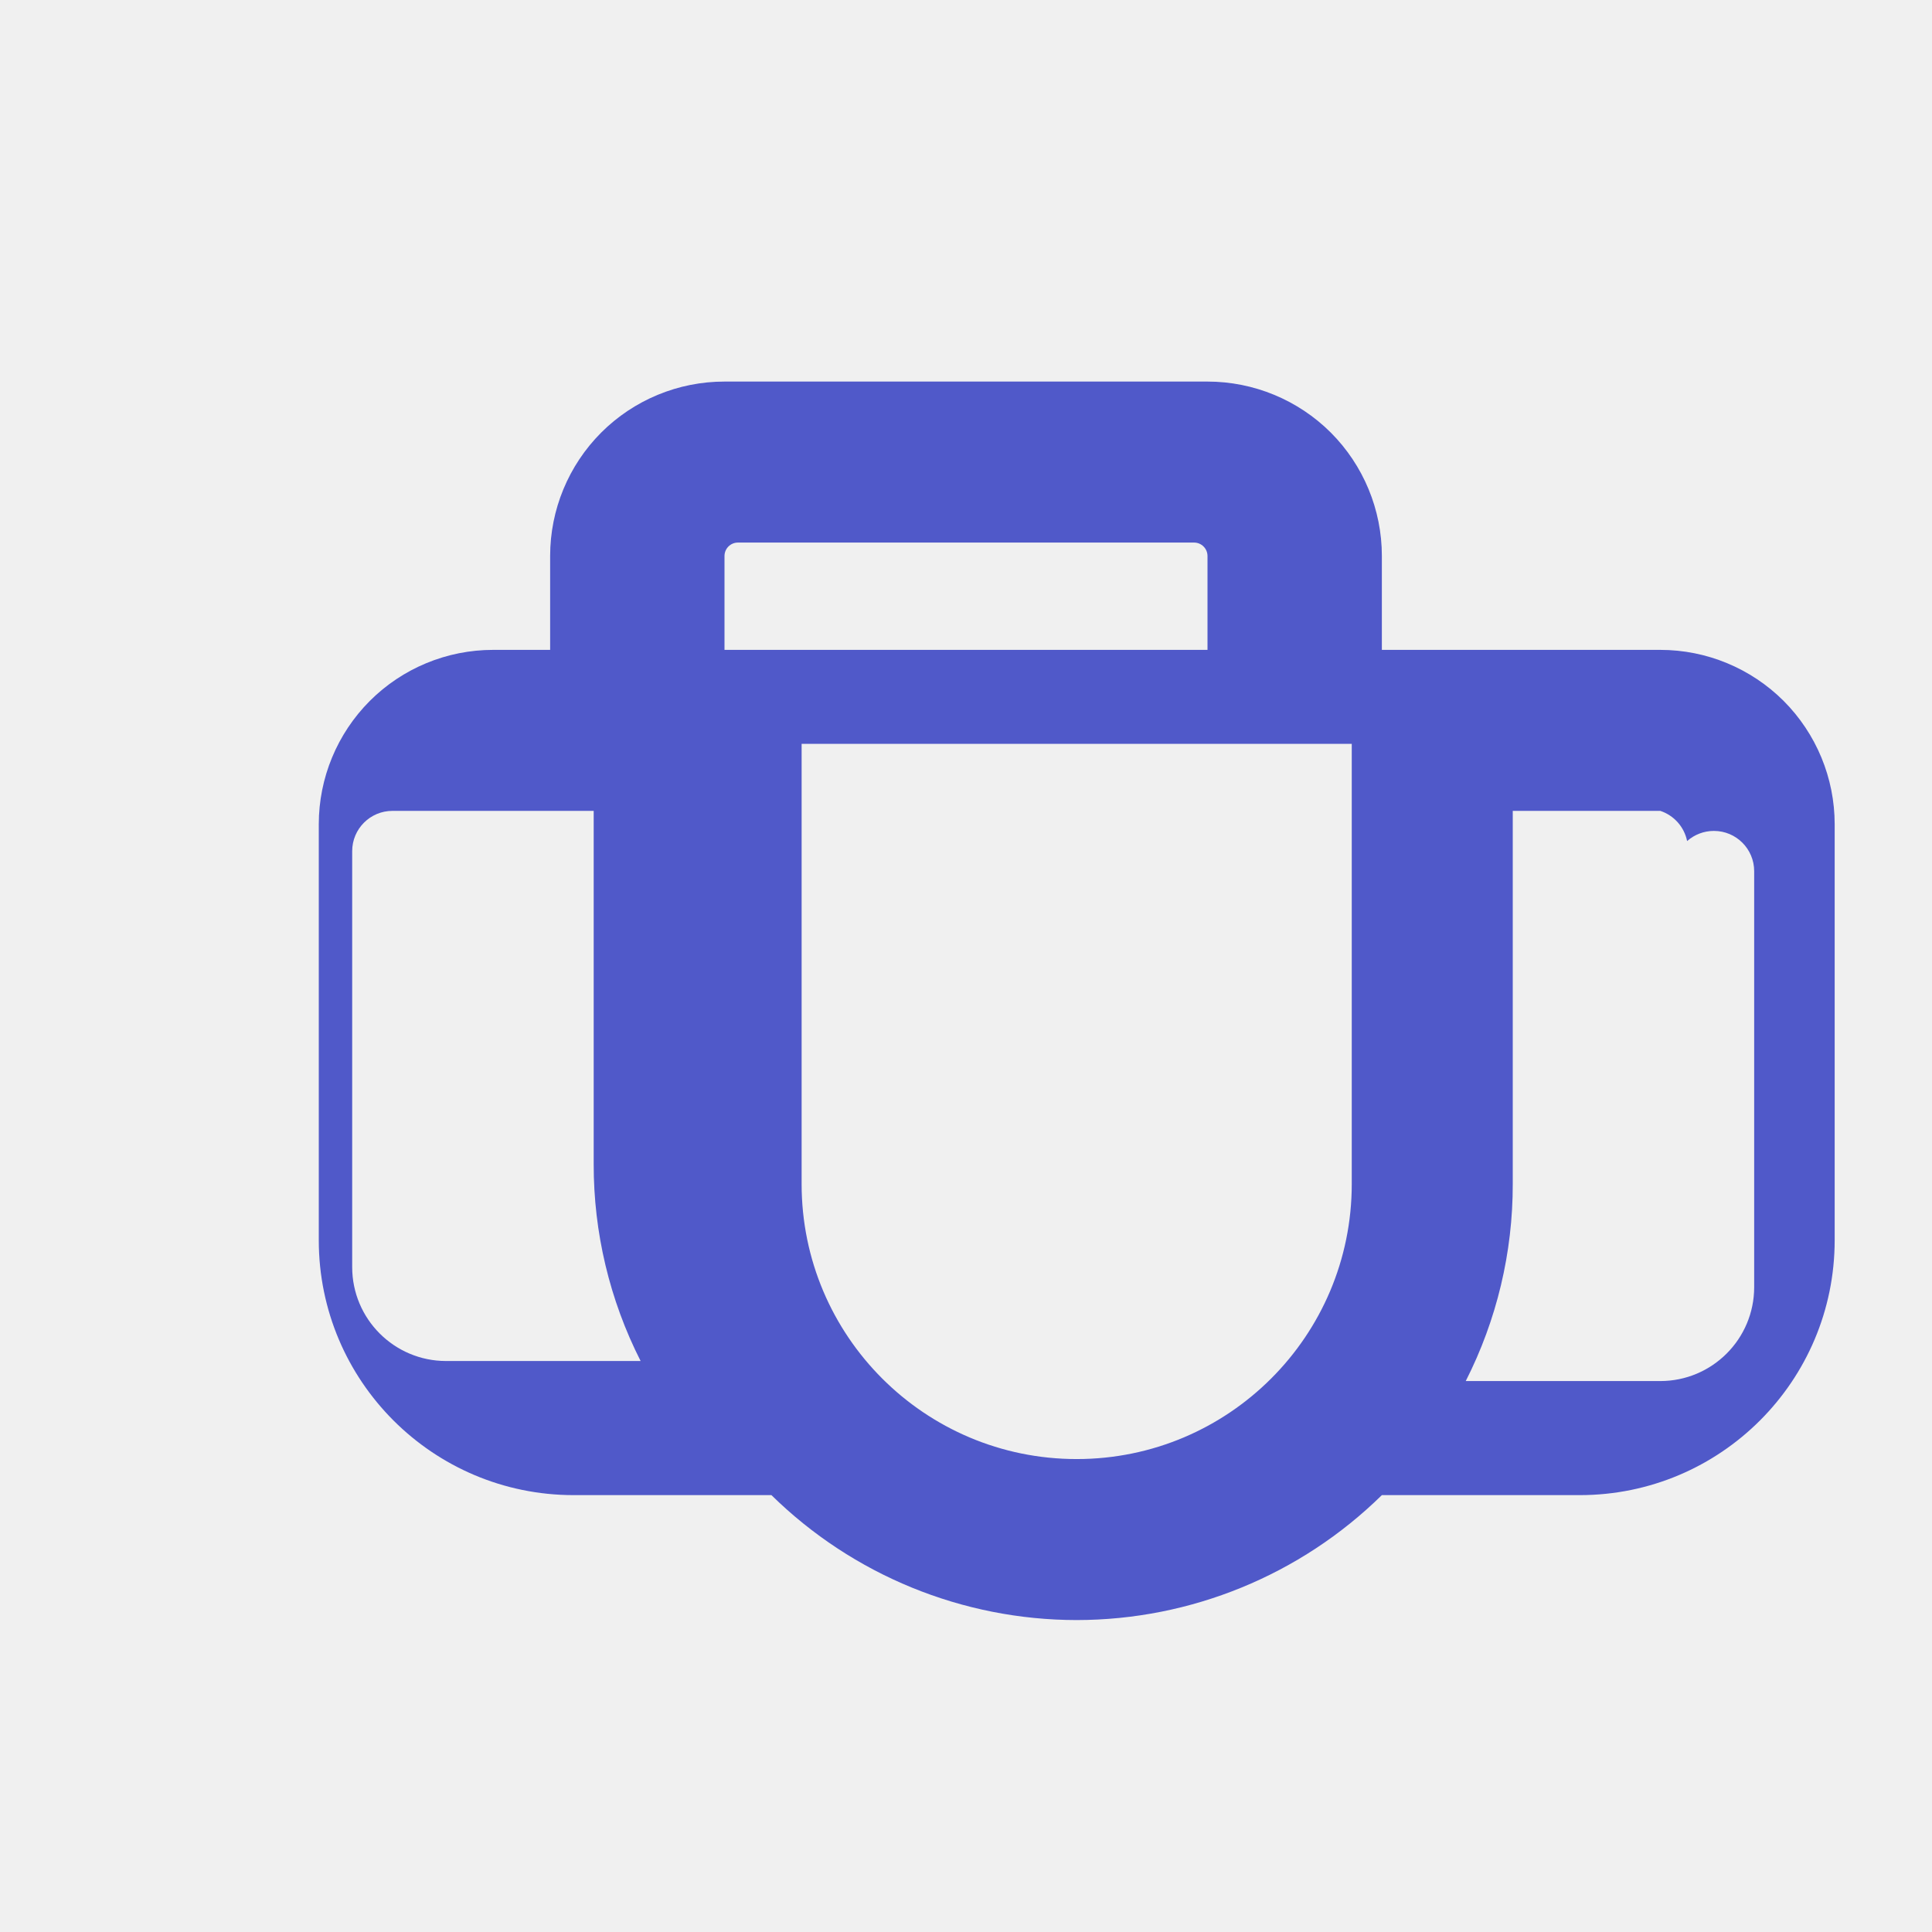
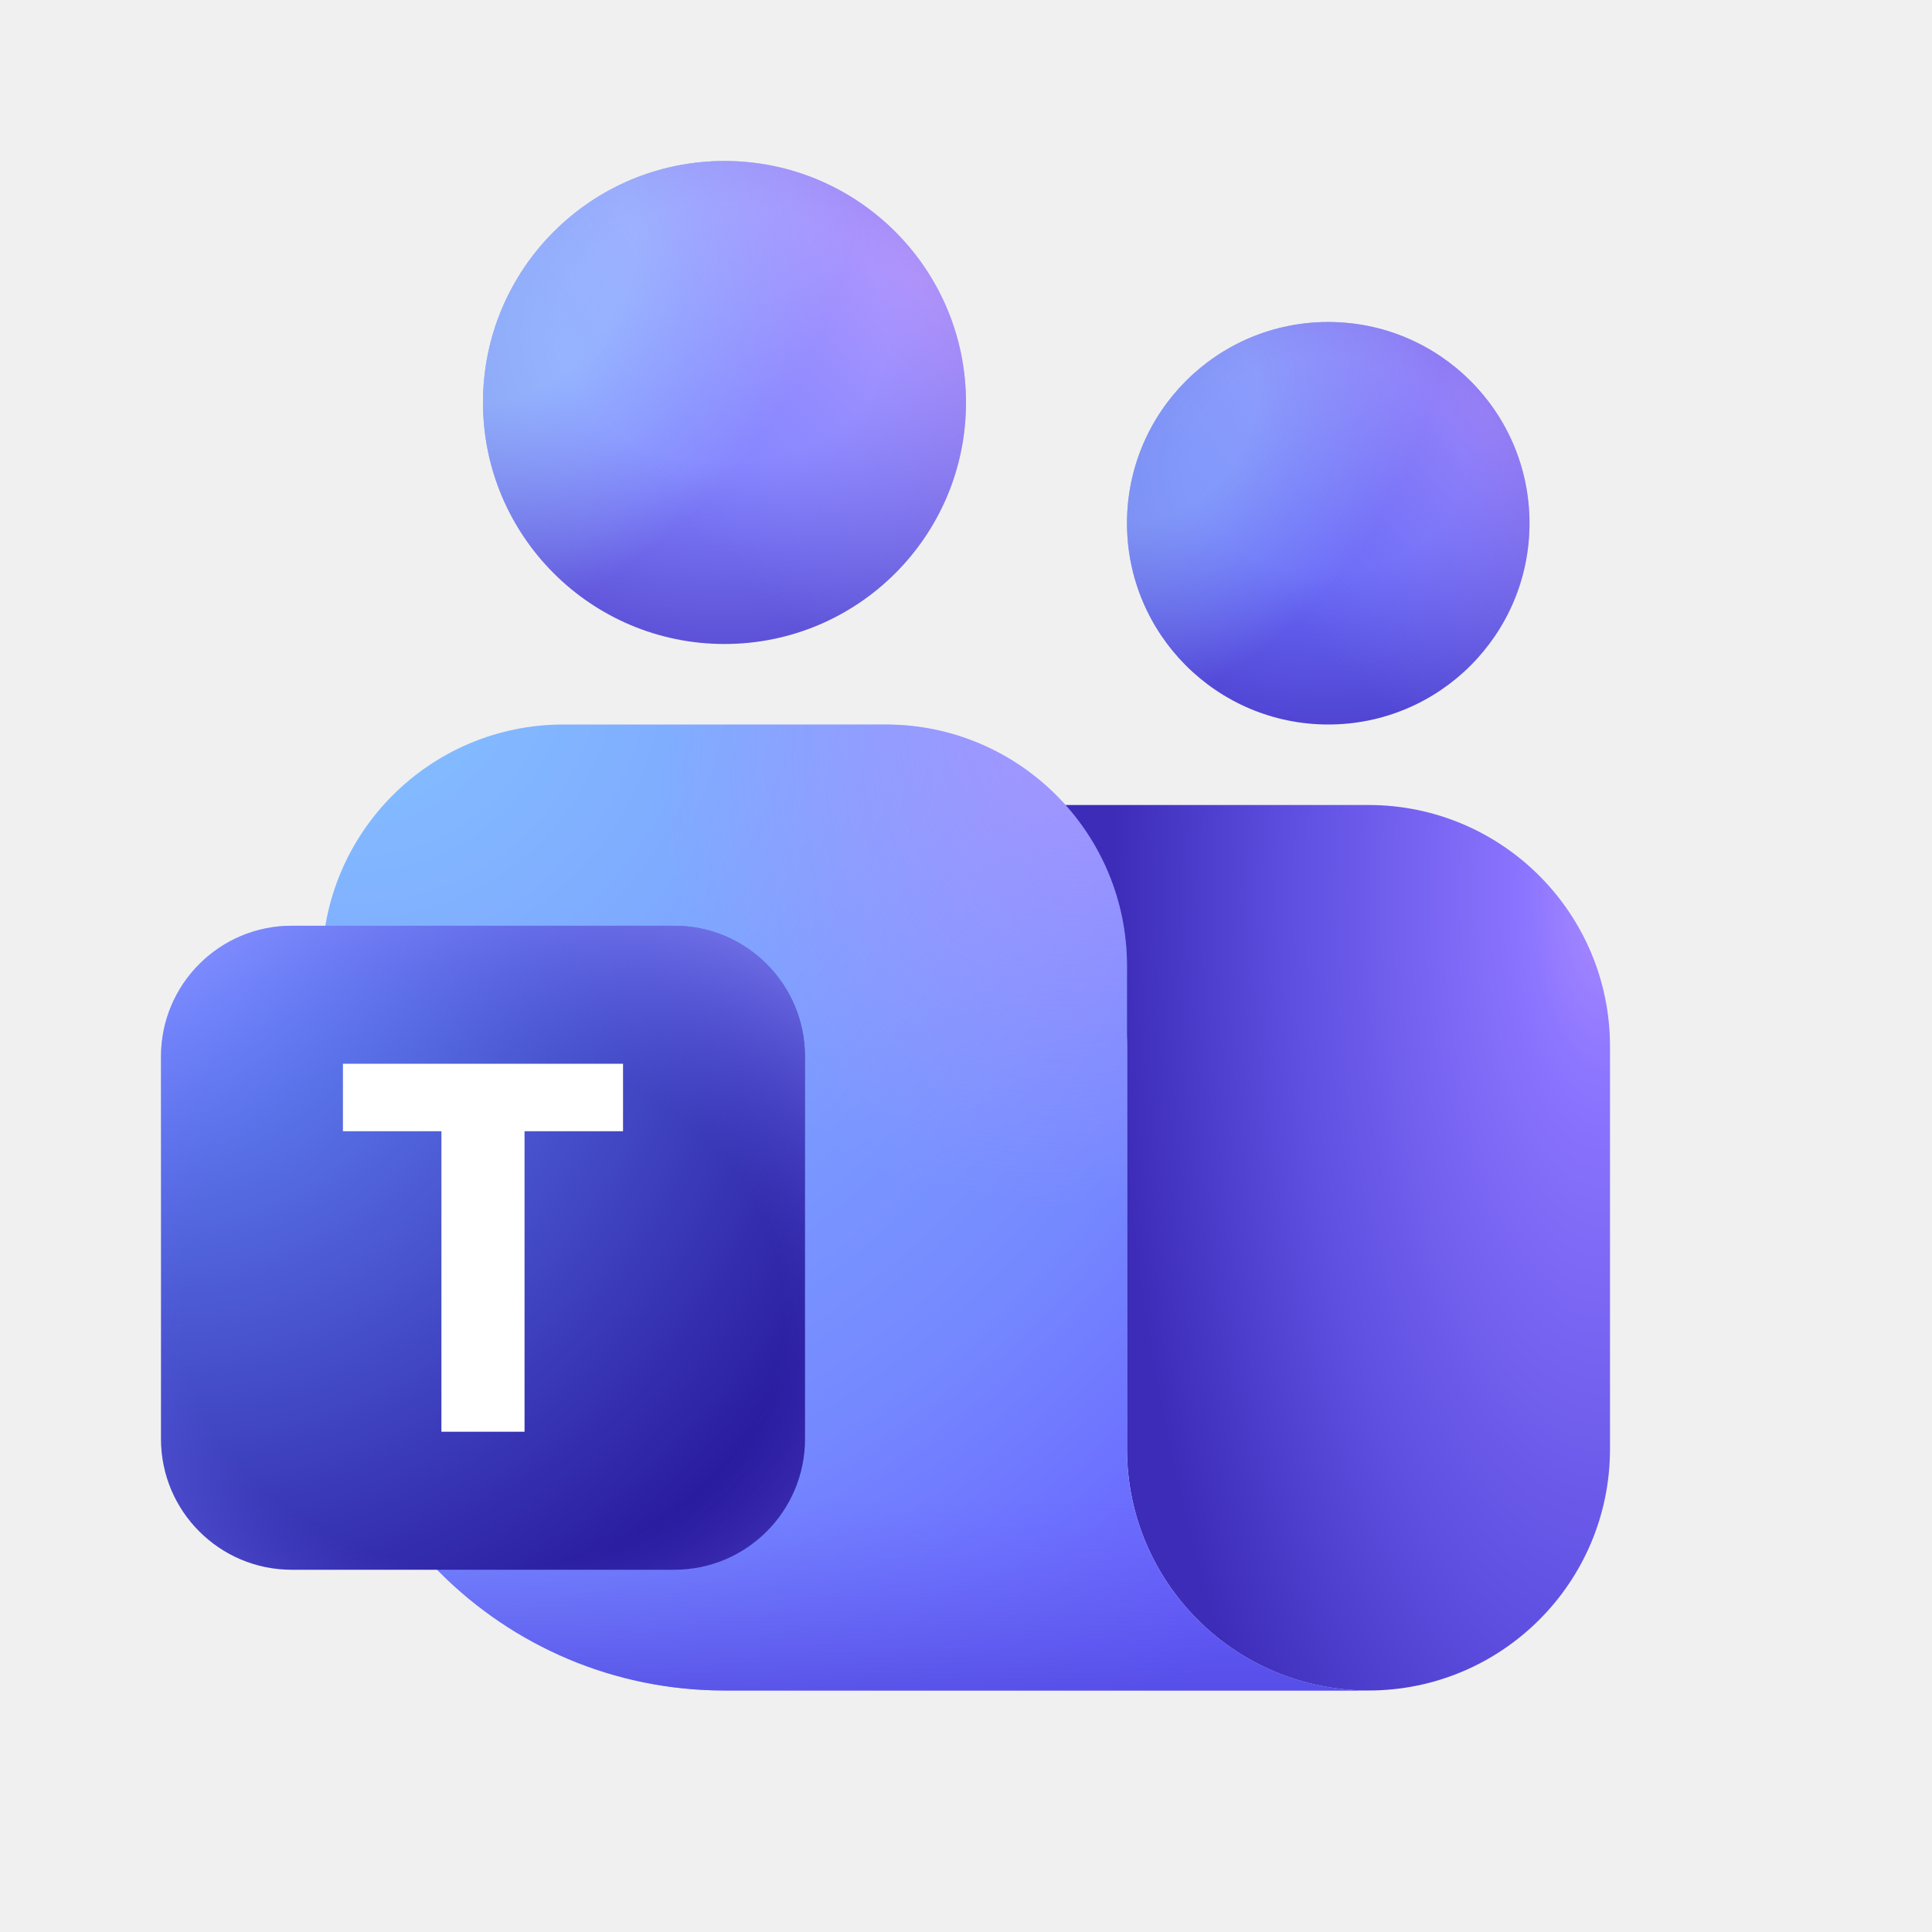
- <svg xmlns="http://www.w3.org/2000/svg" fill="#5059C9" role="img" viewBox="0 0 24 24">
-   <path d="M20.625 8.073c.574 0 1.125.228 1.532.634.406.407.634.958.634 1.532v5.168a3.167 3.167 0 0 1-3.166 3.166h-2.459a5.418 5.418 0 0 1-3.791 1.552 5.418 5.418 0 0 1-3.792-1.552H7.125A3.167 3.167 0 0 1 3.96 15.407v-5.168c0-.574.228-1.125.634-1.532a2.166 2.166 0 0 1 1.532-.634h.708V6.906c0-.574.228-1.125.634-1.532a2.166 2.166 0 0 1 1.532-.634h6c.574 0 1.125.228 1.532.634.406.407.634.958.634 1.532v1.167h3.459zm-7.25 10.052a3.417 3.417 0 0 0 3.417-3.417V9.24h-6.834v5.468a3.417 3.417 0 0 0 3.417 3.417zM9 6.906v1.167h6V6.906a.167.167 0 0 0-.167-.166H9.167A.167.167 0 0 0 9 6.906zm11.625 3.167h-1.833v4.635a5.384 5.384 0 0 1-.584 2.448h2.417a1.167 1.167 0 0 0 1.166-1.166v-5.168a.5.5 0 0 0-.5-.5.5.5 0 0 0-.333.126.5.5 0 0 0-.333-.375zm-15.75 0a.5.5 0 0 0-.5.5v5.168a1.167 1.167 0 0 0 1.166 1.166h2.417a5.384 5.384 0 0 1-.583-2.448V10.073H4.875z" />
+ <svg xmlns="http://www.w3.org/2000/svg" width="48" height="48" viewBox="0 0 48 48" fill="none">
+   <path d="M22 20H34C37.314 20 40 22.686 40 26V36C40 39.314 37.314 42 34 42C30.686 42 28 39.314 28 36V26C28 22.686 25.314 20 22 20Z" fill="url(#paint0_radial_76780_14595)" />
+   <path d="M8 24C8 20.686 10.686 18 14 18H22C25.314 18 28 20.686 28 24V36C28 39.314 30.686 42 34 42L18 42C12.477 42 8 37.523 8 32V24Z" fill="url(#paint1_radial_76780_14595)" />
+   <path d="M8 24C8 20.686 10.686 18 14 18H22C25.314 18 28 20.686 28 24V36C28 39.314 30.686 42 34 42L18 42C12.477 42 8 37.523 8 32V24Z" fill="url(#paint2_linear_76780_14595)" fill-opacity="0.7" />
+   <path d="M8 24C8 20.686 10.686 18 14 18H22C25.314 18 28 20.686 28 24V36C28 39.314 30.686 42 34 42L18 42C12.477 42 8 37.523 8 32V24Z" fill="url(#paint3_radial_76780_14595)" fill-opacity="0.7" />
+   <path d="M33 18C35.761 18 38 15.761 38 13C38 10.239 35.761 8 33 8C30.238 8 28 10.239 28 13C28 15.761 30.238 18 33 18Z" fill="url(#paint4_radial_76780_14595)" />
+   <path d="M33 18C35.761 18 38 15.761 38 13C38 10.239 35.761 8 33 8C30.238 8 28 10.239 28 13C28 15.761 30.238 18 33 18Z" fill="url(#paint5_radial_76780_14595)" fill-opacity="0.46" />
+   <path d="M33 18C35.761 18 38 15.761 38 13C38 10.239 35.761 8 33 8C30.238 8 28 10.239 28 13C28 15.761 30.238 18 33 18Z" fill="url(#paint6_radial_76780_14595)" fill-opacity="0.4" />
+   <path d="M18 16C21.314 16 24 13.314 24 10C24 6.686 21.314 4 18 4C14.686 4 12 6.686 12 10C12 13.314 14.686 16 18 16Z" fill="url(#paint7_radial_76780_14595)" />
+   <path d="M18 16C21.314 16 24 13.314 24 10C24 6.686 21.314 4 18 4C14.686 4 12 6.686 12 10C12 13.314 14.686 16 18 16Z" fill="url(#paint8_radial_76780_14595)" fill-opacity="0.6" />
+   <path d="M18 16C21.314 16 24 13.314 24 10C24 6.686 21.314 4 18 4C14.686 4 12 6.686 12 10C12 13.314 14.686 16 18 16Z" fill="url(#paint9_radial_76780_14595)" fill-opacity="0.5" />
+   <rect x="4" y="23" width="16" height="16" rx="3.25" fill="url(#paint10_radial_76780_14595)" />
+   <rect x="4" y="23" width="16" height="16" rx="3.25" fill="url(#paint11_radial_76780_14595)" fill-opacity="0.7" />
+   <path d="M15.479 28.105H13.032V35.571H10.967V28.105H8.52V26.429H15.479V28.105Z" fill="white" />
+   <defs>
+     <radialGradient id="paint0_radial_76780_14595" cx="0" cy="0" r="1" gradientUnits="userSpaceOnUse" gradientTransform="translate(39.7967 22.1739) scale(13.4784 33.2694)">
+       <stop stop-color="#A98AFF" />
+       <stop offset="0.14" stop-color="#8C75FF" />
+       <stop offset="0.565" stop-color="#5F50E2" />
+       <stop offset="0.9" stop-color="#3C2CB8" />
+     </radialGradient>
+     <radialGradient id="paint1_radial_76780_14595" cx="0" cy="0" r="1" gradientUnits="userSpaceOnUse" gradientTransform="translate(8.81238 16.4) rotate(68.1539) scale(32.752 33.1231)">
+       <stop stop-color="#85C2FF" />
+       <stop offset="0.69" stop-color="#7588FF" />
+       <stop offset="1" stop-color="#6459FE" />
+     </radialGradient>
+     <linearGradient id="paint2_linear_76780_14595" x1="20.594" y1="18" x2="20.594" y2="42" gradientUnits="userSpaceOnUse">
+       <stop offset="0.801" stop-color="#6864F6" stop-opacity="0" />
+       <stop offset="1" stop-color="#5149DE" />
+     </linearGradient>
+     <radialGradient id="paint3_radial_76780_14595" cx="0" cy="0" r="1" gradientUnits="userSpaceOnUse" gradientTransform="translate(27.4999 17.2) rotate(113.326) scale(19.2186 15.4273)">
+       <stop stop-color="#BD96FF" />
+       <stop offset="0.687" stop-color="#BD96FF" stop-opacity="0" />
+     </radialGradient>
+     <radialGradient id="paint4_radial_76780_14595" cx="0" cy="0" r="1" gradientUnits="userSpaceOnUse" gradientTransform="translate(32.9999 11.5714) rotate(-90) scale(10 12.6216)">
+       <stop offset="0.268" stop-color="#6868F7" />
+       <stop offset="1" stop-color="#3923B1" />
+     </radialGradient>
+     <radialGradient id="paint5_radial_76780_14595" cx="0" cy="0" r="1" gradientUnits="userSpaceOnUse" gradientTransform="translate(28.8675 10.544) rotate(40.0516) scale(7.14629 10.3363)">
+       <stop offset="0.271" stop-color="#A1D3FF" />
+       <stop offset="0.813" stop-color="#A1D3FF" stop-opacity="0" />
+     </radialGradient>
+     <radialGradient id="paint6_radial_76780_14595" cx="0" cy="0" r="1" gradientUnits="userSpaceOnUse" gradientTransform="translate(36.9821 10.3686) rotate(-41.6581) scale(8.51275 20.8824)">
+       <stop stop-color="#E3ACFD" />
+       <stop offset="0.816" stop-color="#9FA2FF" stop-opacity="0" />
+     </radialGradient>
+     <radialGradient id="paint7_radial_76780_14595" cx="0" cy="0" r="1" gradientUnits="userSpaceOnUse" gradientTransform="translate(17.9999 8.28571) rotate(-90) scale(12 15.146)">
+       <stop offset="0.268" stop-color="#8282FF" />
+       <stop offset="1" stop-color="#3923B1" />
+     </radialGradient>
+     <radialGradient id="paint8_radial_76780_14595" cx="0" cy="0" r="1" gradientUnits="userSpaceOnUse" gradientTransform="translate(13.0411 7.05284) rotate(40.0516) scale(8.57554 12.4035)">
+       <stop offset="0.271" stop-color="#A1D3FF" />
+       <stop offset="0.813" stop-color="#A1D3FF" stop-opacity="0" />
+     </radialGradient>
+     <radialGradient id="paint9_radial_76780_14595" cx="0" cy="0" r="1" gradientUnits="userSpaceOnUse" gradientTransform="translate(22.7786 6.8423) rotate(-41.6581) scale(10.2153 25.0589)">
+       <stop stop-color="#E3ACFD" />
+       <stop offset="0.816" stop-color="#9FA2FF" stop-opacity="0" />
+     </radialGradient>
+     <radialGradient id="paint10_radial_76780_14595" cx="0" cy="0" r="1" gradientUnits="userSpaceOnUse" gradientTransform="translate(4 23) rotate(45) scale(22.6274)">
+       <stop offset="0.047" stop-color="#688EFF" />
+       <stop offset="0.947" stop-color="#230F94" />
+     </radialGradient>
+     <radialGradient id="paint11_radial_76780_14595" cx="0" cy="0" r="1" gradientUnits="userSpaceOnUse" gradientTransform="translate(12 32.6) rotate(90) scale(11.2 13.0702)">
+       <stop offset="0.571" stop-color="#6965F6" stop-opacity="0" />
+       <stop offset="1" stop-color="#8F8FFF" />
+     </radialGradient>
+   </defs>
</svg>
